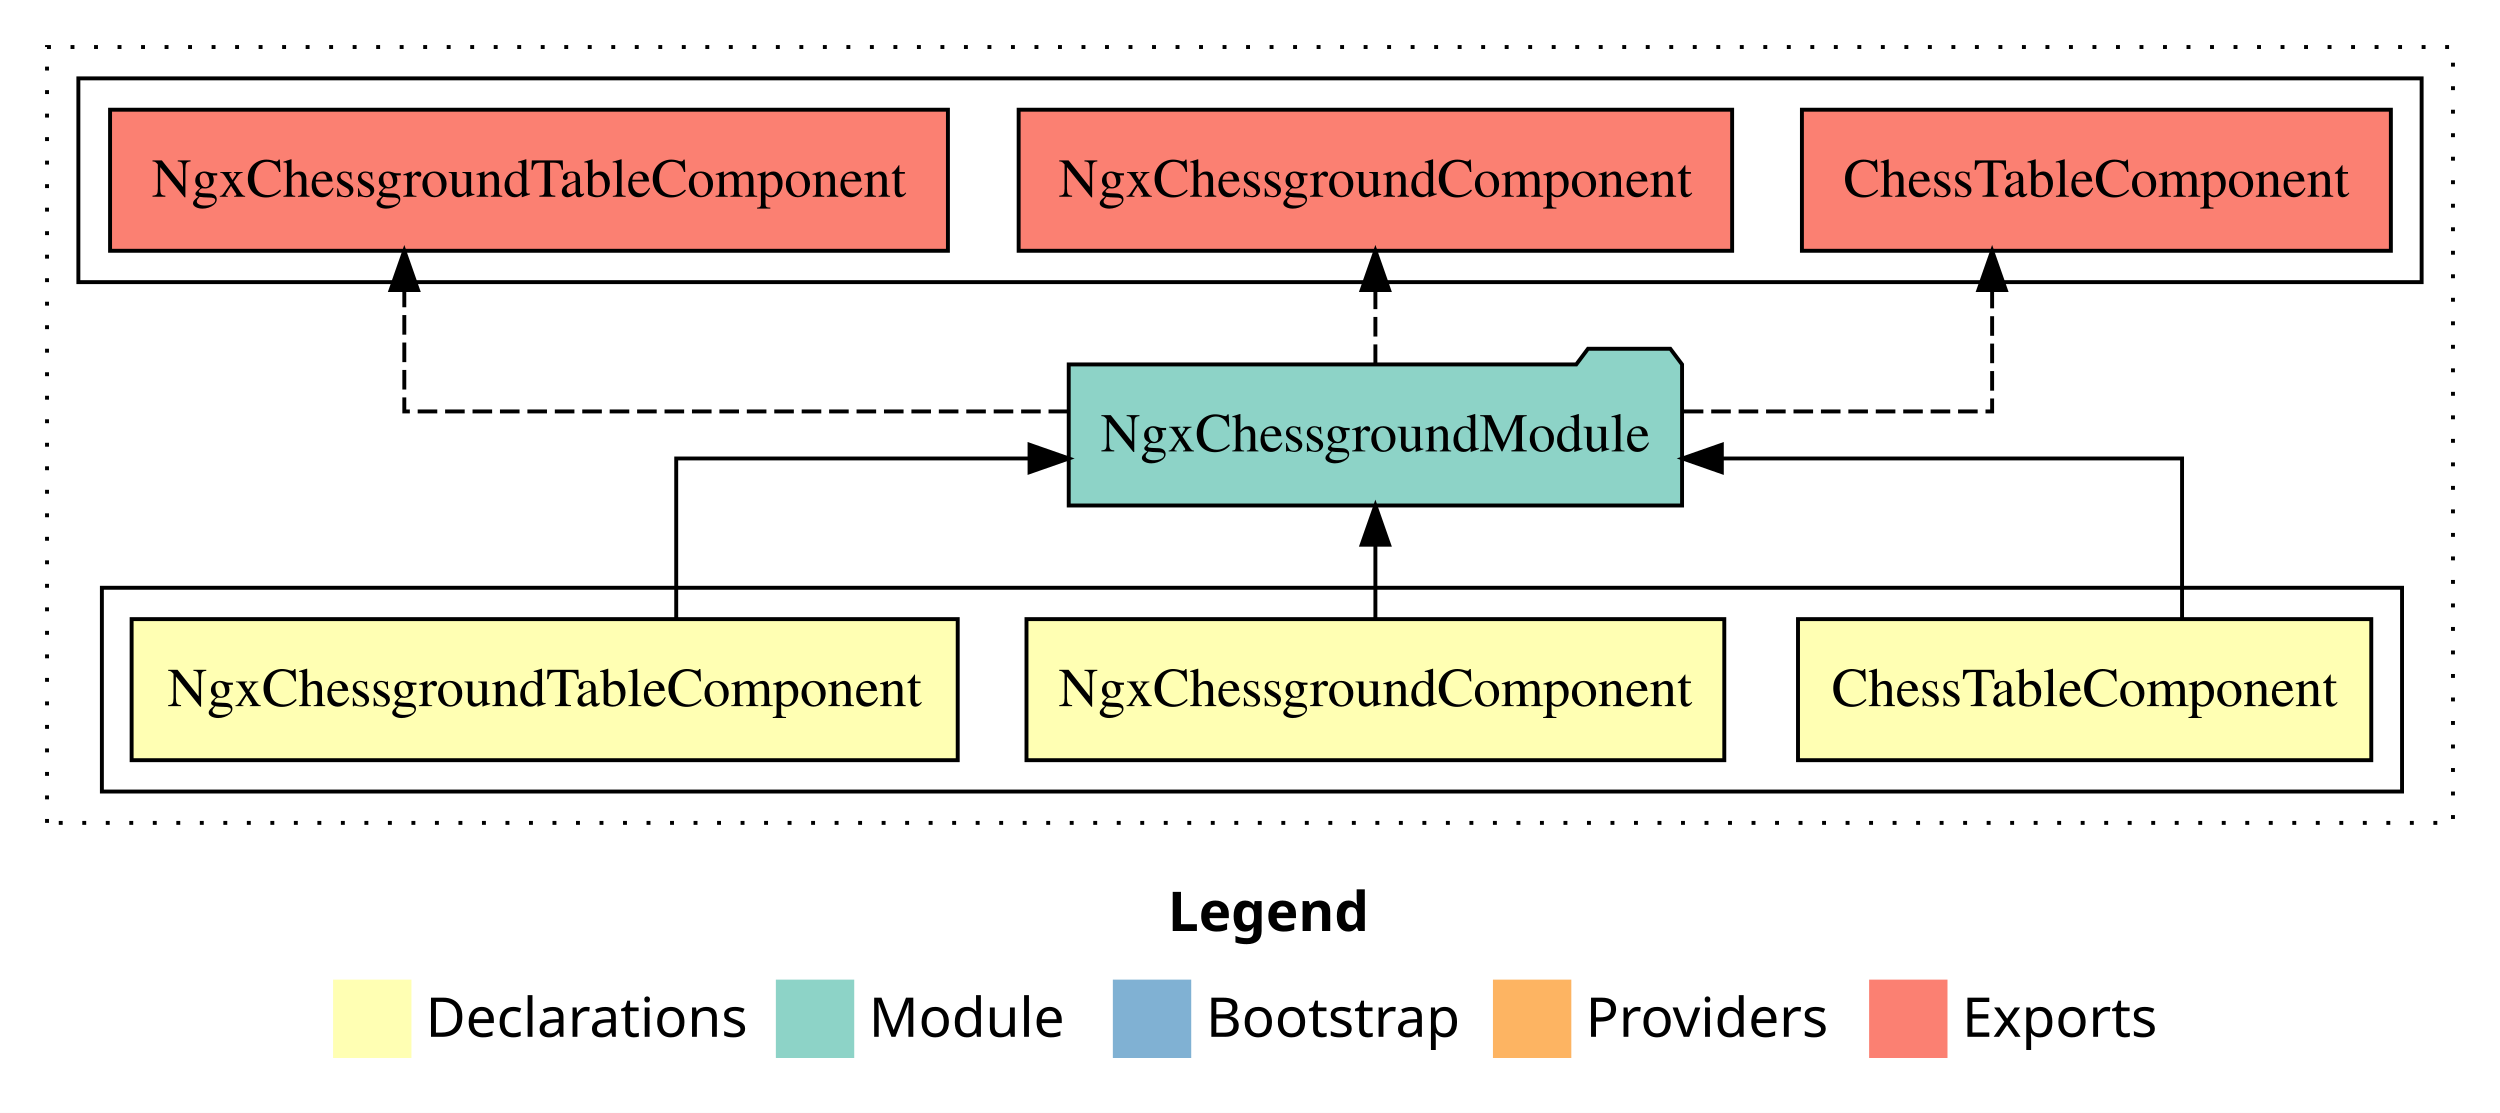
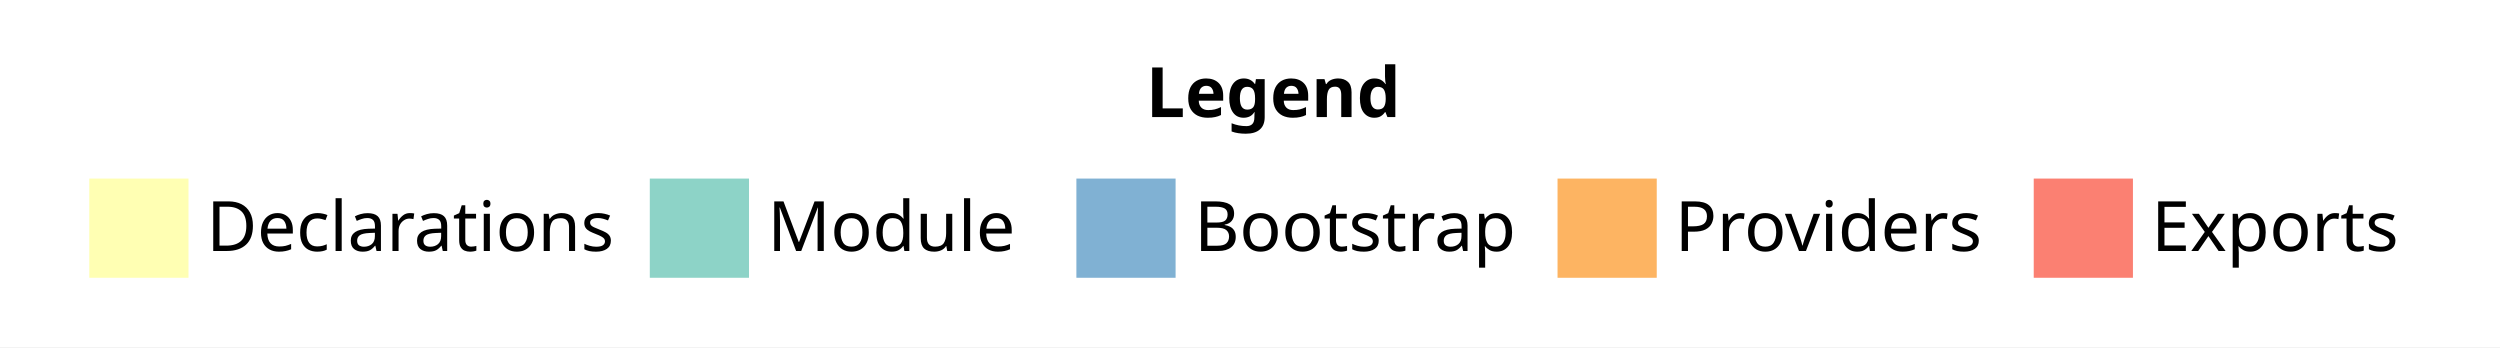
- <svg xmlns="http://www.w3.org/2000/svg" width="638pt" height="284pt" viewBox="0.00 0.00 638.00 284.00">
-   <g id="graph0" class="graph" transform="scale(1 1) rotate(0) translate(4 280)">
-     <polygon fill="white" stroke="transparent" points="-4,4 -4,-280 634,-280 634,4 -4,4" />
-     <text text-anchor="start" x="294.01" y="-42.4" font-family="sans-serif" font-weight="bold" font-size="14.00">Legend</text>
-     <polygon fill="#ffffb3" stroke="transparent" points="81,-10 81,-30 101,-30 101,-10 81,-10" />
-     <text text-anchor="start" x="104.63" y="-15.4" font-family="sans-serif" font-size="14.00">  Declarations</text>
-     <polygon fill="#8dd3c7" stroke="transparent" points="194,-10 194,-30 214,-30 214,-10 194,-10" />
-     <text text-anchor="start" x="217.73" y="-15.4" font-family="sans-serif" font-size="14.00">  Module</text>
-     <polygon fill="#80b1d3" stroke="transparent" points="280,-10 280,-30 300,-30 300,-10 280,-10" />
-     <text text-anchor="start" x="303.78" y="-15.4" font-family="sans-serif" font-size="14.00">  Bootstrap</text>
-     <polygon fill="#fdb462" stroke="transparent" points="377,-10 377,-30 397,-30 397,-10 377,-10" />
-     <text text-anchor="start" x="400.67" y="-15.4" font-family="sans-serif" font-size="14.00">  Providers</text>
-     <polygon fill="#fb8072" stroke="transparent" points="473,-10 473,-30 493,-30 493,-10 473,-10" />
-     <text text-anchor="start" x="496.73" y="-15.4" font-family="sans-serif" font-size="14.00">  Exports</text>
-     <g id="clust1" class="cluster">
-       <polygon fill="none" stroke="black" stroke-dasharray="1,5" points="8,-70 8,-268 622,-268 622,-70 8,-70" />
-     </g>
-     <g id="clust2" class="cluster">
-       <polygon fill="none" stroke="black" points="22,-78 22,-130 609,-130 609,-78 22,-78" />
-     </g>
-     <g id="clust7" class="cluster">
-       <polygon fill="none" stroke="black" points="16,-208 16,-260 614,-260 614,-208 16,-208" />
-     </g>
-     <g id="node1" class="node">
-       <polygon fill="#ffffb3" stroke="black" points="601.15,-122 454.85,-122 454.85,-86 601.15,-86 601.15,-122" />
-       <text text-anchor="middle" x="528" y="-99.8" font-family="Times,serif" font-size="14.00">ChessTableComponent</text>
-     </g>
-     <g id="node4" class="node">
-       <polygon fill="#8dd3c7" stroke="black" points="425.26,-187 422.26,-191 401.26,-191 398.26,-187 268.74,-187 268.74,-151 425.26,-151 425.26,-187" />
-       <text text-anchor="middle" x="347" y="-164.8" font-family="Times,serif" font-size="14.00">NgxChessgroundModule</text>
-     </g>
-     <g id="edge1" class="edge">
-       <path fill="none" stroke="black" d="M552.86,-122.02C552.86,-139.37 552.86,-163 552.86,-163 552.86,-163 435.41,-163 435.41,-163" />
-       <polygon fill="black" stroke="black" points="435.41,-159.5 425.41,-163 435.41,-166.5 435.41,-159.5" />
-     </g>
-     <g id="node2" class="node">
-       <polygon fill="#ffffb3" stroke="black" points="436.04,-122 257.96,-122 257.96,-86 436.04,-86 436.04,-122" />
-       <text text-anchor="middle" x="347" y="-99.8" font-family="Times,serif" font-size="14.00">NgxChessgroundComponent</text>
-     </g>
-     <g id="edge2" class="edge">
-       <path fill="none" stroke="black" d="M347,-122.11C347,-122.11 347,-140.99 347,-140.99" />
-       <polygon fill="black" stroke="black" points="343.5,-140.99 347,-150.99 350.5,-140.99 343.5,-140.99" />
-     </g>
-     <g id="node3" class="node">
-       <polygon fill="#ffffb3" stroke="black" points="240.41,-122 29.59,-122 29.59,-86 240.41,-86 240.41,-122" />
-       <text text-anchor="middle" x="135" y="-99.8" font-family="Times,serif" font-size="14.00">NgxChessgroundTableComponent</text>
-     </g>
-     <g id="edge3" class="edge">
-       <path fill="none" stroke="black" d="M168.57,-122.02C168.57,-139.37 168.57,-163 168.57,-163 168.57,-163 258.74,-163 258.74,-163" />
-       <polygon fill="black" stroke="black" points="258.74,-166.5 268.74,-163 258.74,-159.5 258.74,-166.5" />
-     </g>
-     <g id="node5" class="node">
-       <polygon fill="#fb8072" stroke="black" points="606.15,-252 455.85,-252 455.85,-216 606.15,-216 606.15,-252" />
-       <text text-anchor="middle" x="531" y="-229.8" font-family="Times,serif" font-size="14.00">ChessTableComponent </text>
-     </g>
-     <g id="edge4" class="edge">
-       <path fill="none" stroke="black" stroke-dasharray="5,2" d="M425.7,-175C465.04,-175 504.39,-175 504.39,-175 504.39,-175 504.39,-205.98 504.39,-205.98" />
-       <polygon fill="black" stroke="black" points="500.89,-205.98 504.39,-215.98 507.89,-205.98 500.89,-205.98" />
-     </g>
-     <g id="node6" class="node">
-       <polygon fill="#fb8072" stroke="black" points="438.04,-252 255.96,-252 255.96,-216 438.04,-216 438.04,-252" />
-       <text text-anchor="middle" x="347" y="-229.8" font-family="Times,serif" font-size="14.00">NgxChessgroundComponent </text>
-     </g>
-     <g id="edge5" class="edge">
-       <path fill="none" stroke="black" stroke-dasharray="5,2" d="M347,-187.11C347,-187.11 347,-205.99 347,-205.99" />
-       <polygon fill="black" stroke="black" points="343.5,-205.99 347,-215.99 350.5,-205.99 343.5,-205.99" />
-     </g>
-     <g id="node7" class="node">
-       <polygon fill="#fb8072" stroke="black" points="237.91,-252 24.09,-252 24.09,-216 237.91,-216 237.91,-252" />
-       <text text-anchor="middle" x="131" y="-229.8" font-family="Times,serif" font-size="14.00">NgxChessgroundTableComponent </text>
-     </g>
-     <g id="edge6" class="edge">
-       <path fill="none" stroke="black" stroke-dasharray="5,2" d="M268.59,-175C195.99,-175 99.18,-175 99.18,-175 99.18,-175 99.18,-205.98 99.18,-205.98" />
-       <polygon fill="black" stroke="black" points="95.68,-205.98 99.18,-215.98 102.68,-205.98 95.68,-205.98" />
-     </g>
+ <svg xmlns="http://www.w3.org/2000/svg" width="504pt" height="70pt" viewBox="0.00 0.00 504.00 70.00">
+   <g id="graph0" class="graph" transform="scale(1 1) rotate(0) translate(4 66)">
+     <polygon fill="white" stroke="transparent" points="-4,4 -4,-66 500,-66 500,4 -4,4" />
+     <text text-anchor="start" x="227.01" y="-42.4" font-family="Times-12" font-weight="bold" font-size="14.00">Legend</text>
+     <polygon fill="#ffffb3" stroke="transparent" points="14,-10 14,-30 34,-30 34,-10 14,-10" />
+     <text text-anchor="start" x="37.63" y="-15.4" font-family="Times-12" font-size="14.00">  Declarations</text>
+     <polygon fill="#8dd3c7" stroke="transparent" points="127,-10 127,-30 147,-30 147,-10 127,-10" />
+     <text text-anchor="start" x="150.73" y="-15.4" font-family="Times-12" font-size="14.00">  Module</text>
+     <polygon fill="#80b1d3" stroke="transparent" points="213,-10 213,-30 233,-30 233,-10 213,-10" />
+     <text text-anchor="start" x="236.78" y="-15.4" font-family="Times-12" font-size="14.00">  Bootstrap</text>
+     <polygon fill="#fdb462" stroke="transparent" points="310,-10 310,-30 330,-30 330,-10 310,-10" />
+     <text text-anchor="start" x="333.67" y="-15.4" font-family="Times-12" font-size="14.00">  Providers</text>
+     <polygon fill="#fb8072" stroke="transparent" points="406,-10 406,-30 426,-30 426,-10 406,-10" />
+     <text text-anchor="start" x="429.73" y="-15.4" font-family="Times-12" font-size="14.00">  Exports</text>
  </g>
</svg>
